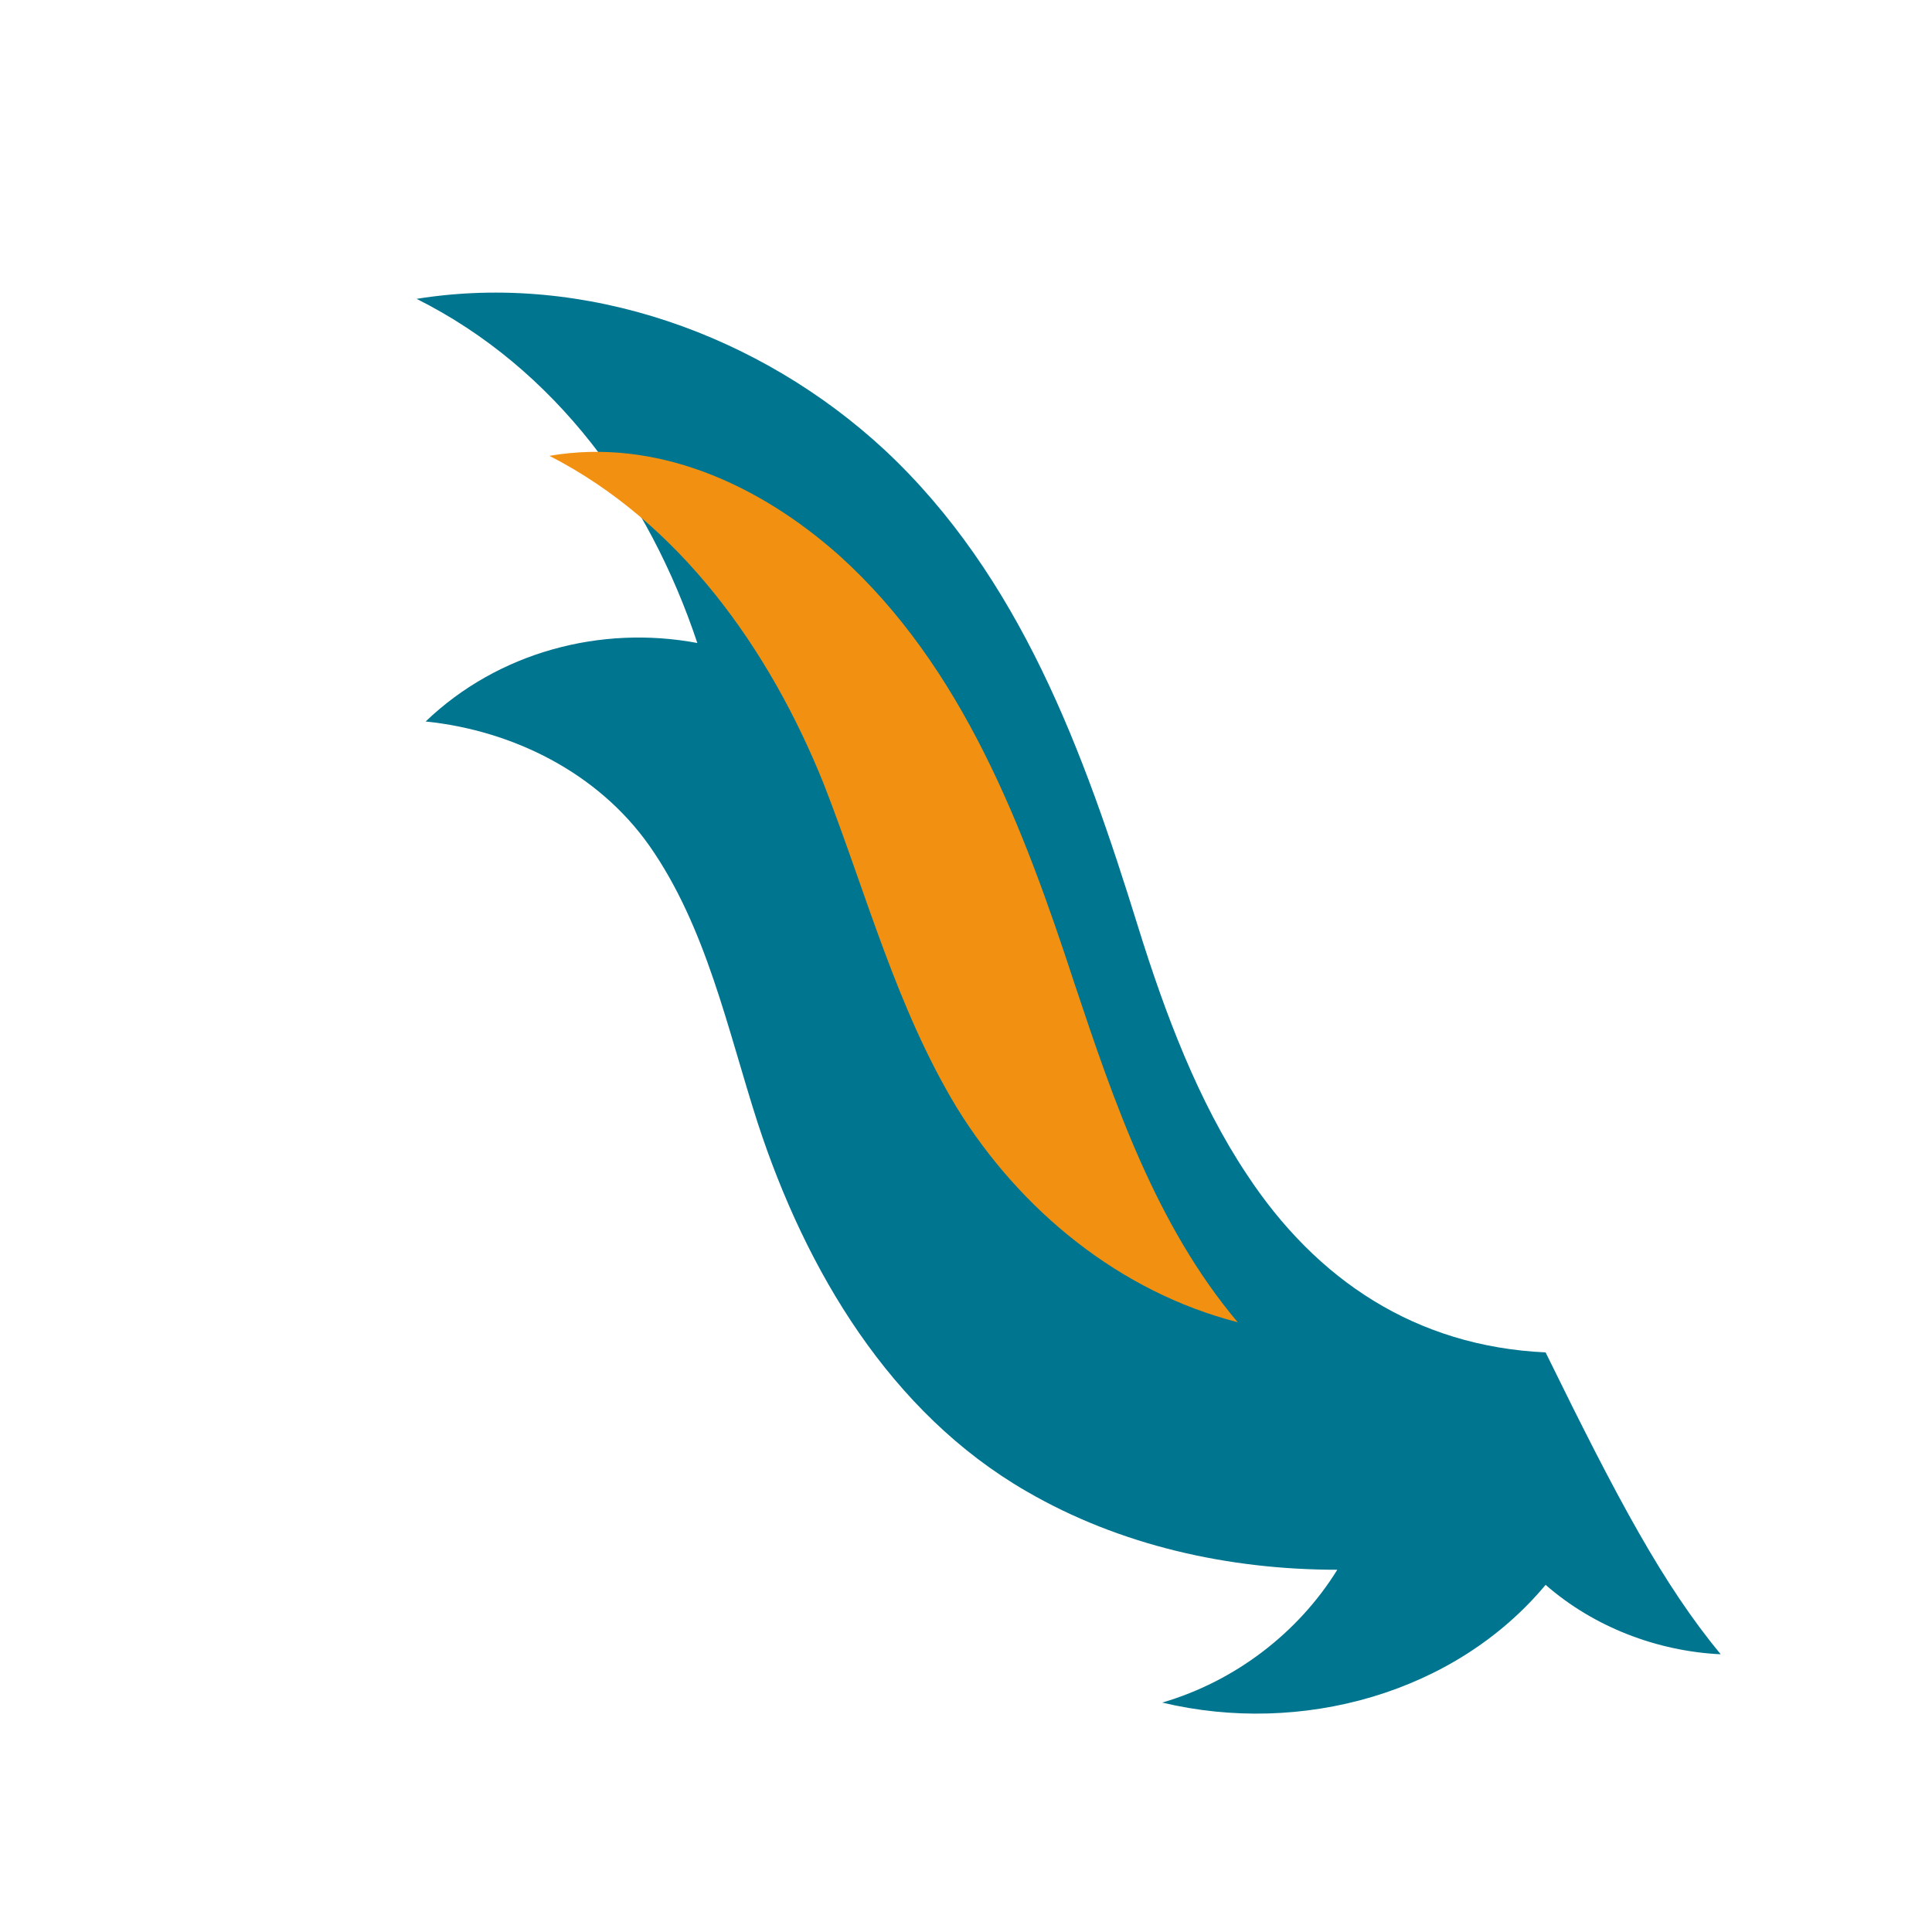
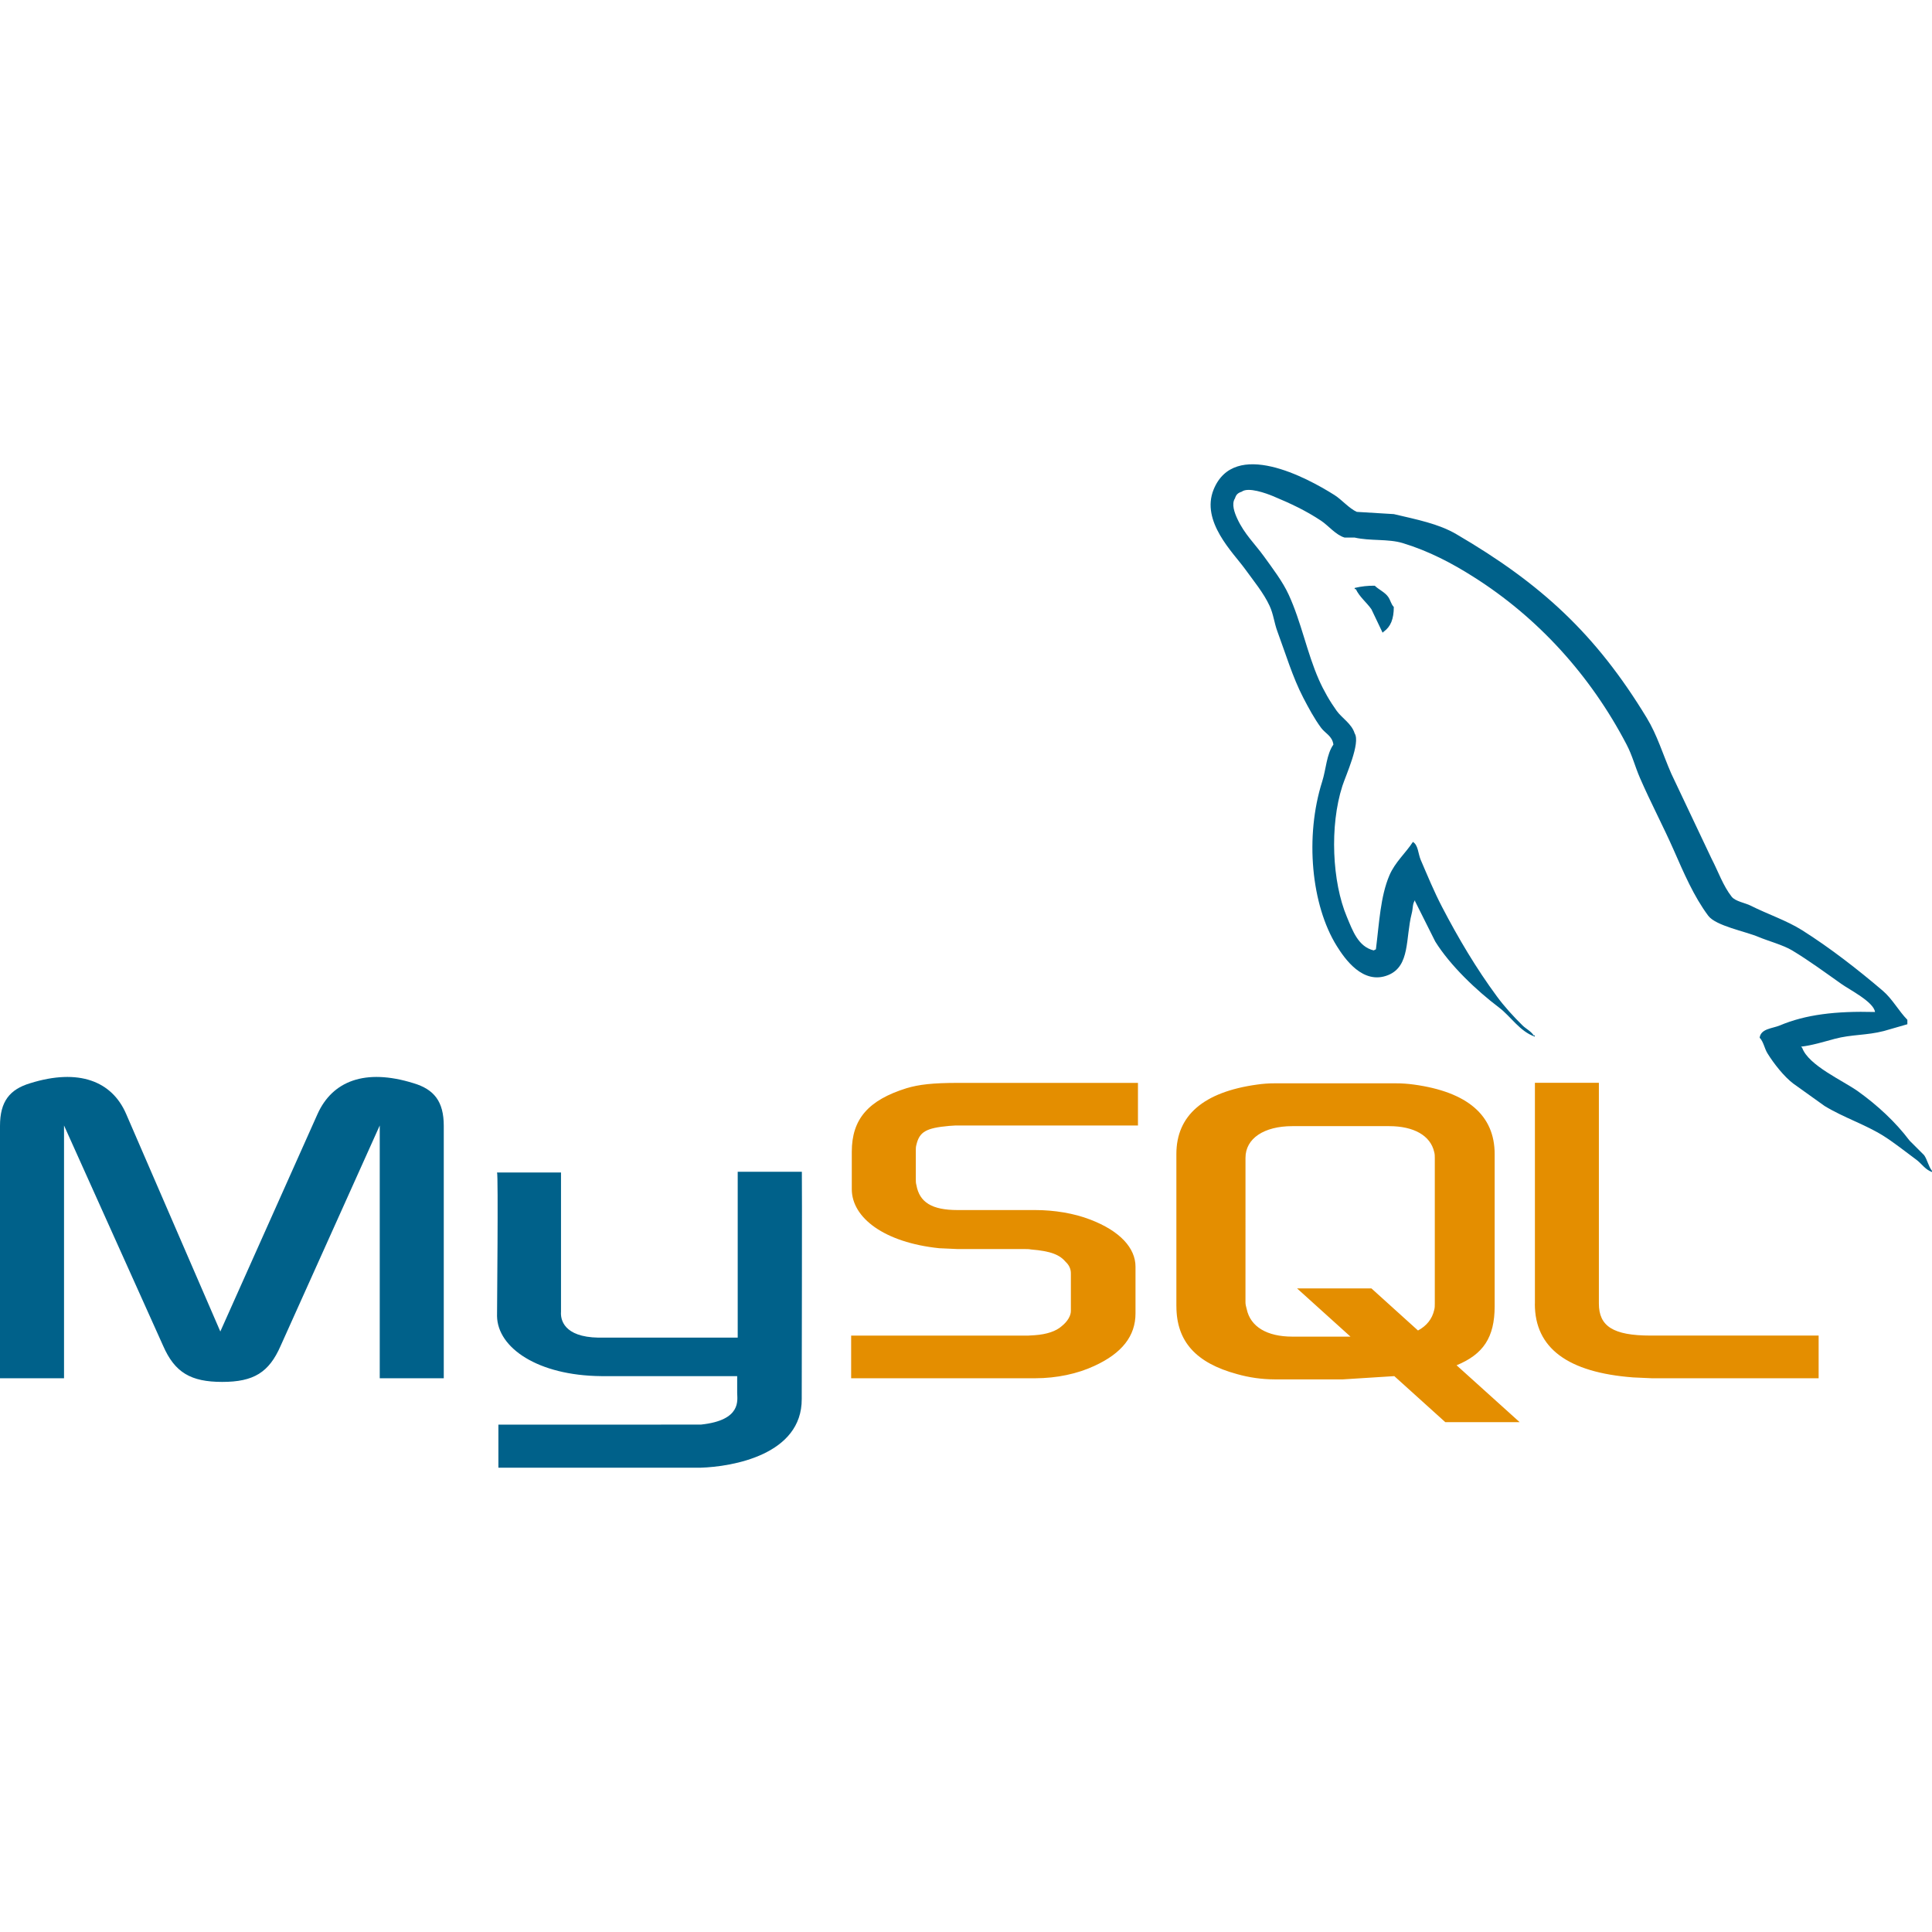
<svg xmlns="http://www.w3.org/2000/svg" viewBox="0 0 128 128">
-   <path fill="#00758F" d="M102.4 89.6c-8.6-.4-15.2-4.8-19.8-11.8-3.2-4.8-5.4-10.6-7.2-16.4-3.6-11.6-7.8-23.2-16.8-31.6C50.4 22.2 38.8 18 27.6 19.8c9.2 4.6 15.4 13.2 18.6 22.8-6.4-1.2-13.2.6-18 5.2 5.8.6 11.4 3.4 14.8 8.2 3.8 5.4 5.2 12.2 7.2 18.4 3.2 9.8 8.8 19.2 17.8 24.4 6.2 3.6 13.4 5.2 20.6 5.2-2.6 4.2-6.8 7.4-11.6 8.8 9.2 2.2 19.4-.6 25.4-7.8 3.2 2.8 7.4 4.4 11.6 4.6-3.8-4.6-6.8-10.2-11.6-20z" />
-   <path fill="#F29111" d="M36.4 30.2c8.6 4.4 14.6 12.8 18.2 21.8 2.8 7.2 4.8 14.8 8.8 21.4 4.2 6.8 10.8 12.2 18.6 14.2-5.4-6.4-8.2-14.6-10.8-22.4-3.4-10.4-7.4-21-15.6-28.4-5.4-4.8-12.2-7.8-19.2-6.6z" />
+   <path fill="#00618A" d="M0 91.313h4.242V74.566l6.566 14.598c.773 1.77 1.832 2.391 3.914 2.391s3.098-.621 3.871-2.391l6.566-14.598v16.746h4.242V74.594c0-1.633-.652-2.422-2-2.828-3.223-1.004-5.383-.137-6.363 2.039l-6.441 14.41-6.238-14.41c-.937-2.176-3.14-3.043-6.359-2.039-1.348.406-2 1.195-2 2.828zM32.93 77.68h4.238v9.227c-.039.5.16 1.676 2.484 1.715h9.223V77.633h4.25c.02 0-.008 14.984-.008 15.047.023 3.695-4.582 4.496-6.707 4.559H33.02v-2.852l13.414-.004c2.73-.285 2.406-1.645 2.406-2.098v-1.113h-9.012c-4.195-.039-6.863-1.871-6.898-3.977-.004-.191.09-9.422 0-9.516zm0 0" />
+   <path fill="#E48E00" d="M56.391 91.313h12.195c1.426 0 2.813-.301 3.914-.816 1.836-.84 2.73-1.984 2.73-3.48v-3.098c0-1.223-1.016-2.367-3.016-3.125-1.059-.41-2.367-.625-3.629-.625h-5.141c-1.711 0-2.527-.516-2.73-1.656-.039-.137-.039-.246-.039-.383V76.2c0-.109 0-.219.039-.355.203-.867.652-1.113 2.16-1.25l.41-.027h12.109v-2.824H63.488c-1.711 0-2.609.109-3.426.352-2.527.789-3.629 2.039-3.629 4.215v2.473c0 1.902 2.16 3.535 5.789 3.914l1.223.055h4.406c.164 0 .324 0 .449.027 1.344.109 1.914.355 2.324.844.211.195.332.473.324.758v2.477c0 .297-.203.68-.609 1.004-.367.328-.98.543-1.793.598l-.449.027H56.391zm45.297-4.922c0 2.91 2.164 4.539 6.523 4.867l1.227.055h11.051v-2.828h-11.133c-2.488 0-3.426-.625-3.426-2.121V71.738h-4.238V86.39zm-23.75.148V76.457c0-2.559 1.801-4.113 5.355-4.602a7.976 7.976 0 0 1 1.145-.082h8.047c.41 0 .777.027 1.188.082 3.555.488 5.352 2.043 5.352 4.602v10.082c0 2.078-.762 3.188-2.523 3.914l4.18 3.77h-4.926l-3.379-3.051-3.402.215H84.44a9.23 9.23 0 0 1-2.492-.352c-2.699-.734-4.008-2.152-4.008-4.496zm4.578-.246c0 .137.039.273.082.438.246 1.172 1.348 1.824 3.023 1.824h3.852l-3.539-3.195h4.926l3.086 2.789c.57-.305.941-.766 1.074-1.363.039-.137.039-.273.039-.41v-9.668c0-.109 0-.246-.039-.383-.246-1.09-1.348-1.715-2.984-1.715h-6.414c-1.879 0-3.105.816-3.105 2.098zm0 0" />
+   <path fill="#00618A" d="M124.219 67.047c-2.605-.07-4.598.172-6.301.891-.484.203-1.258.207-1.336.813.266.281.309.699.52 1.039.406.66 1.094 1.539 1.707 2l2.074 1.484c1.273.777 2.699 1.223 3.93 2 .723.461 1.441 1.039 2.148 1.559.348.254.582.656 1.039.816v-.074c-.238-.305-.301-.723-.52-1.039l-.965-.965c-.941-1.25-2.137-2.348-3.41-3.262-1.016-.727-3.281-1.711-3.707-2.891l-.074-.074c.719-.078 1.563-.34 2.223-.516 1.117-.301 2.113-.223 3.262-.52l1.559-.449v-.293c-.582-.598-.996-1.387-1.633-1.93-1.656-1.41-3.469-2.824-5.336-4.004-1.035-.652-2.312-1.074-3.41-1.629-.367-.187-1.016-.281-1.262-.594-.574-.734-.887-1.664-1.332-2.52l-2.668-5.633c-.562-1.285-.93-2.555-1.633-3.707-3.363-5.535-6.988-8.875-12.602-12.156-1.191-.699-2.633-.973-4.148-1.332l-2.449-.148c-.496-.211-1.012-.82-1.48-1.113-1.859-1.176-6.629-3.73-8.008-.371-.867 2.121 1.301 4.191 2.078 5.266.543.754 1.242 1.598 1.629 2.445.258.555.301 1.113.52 1.703.539 1.453 1.008 3.031 1.707 4.375.352.68.738 1.395 1.184 2 .273.371.742.539.816 1.113-.457.641-.484 1.633-.742 2.445-1.16 3.652-.723 8.191.965 10.898.516.828 1.734 2.609 3.41 1.926 1.465-.598 1.137-2.445 1.555-4.078.098-.367.039-.641.223-.887v.074l1.336 2.668c.988 1.59 2.738 3.25 4.223 4.371.773.582 1.379 1.59 2.375 1.93V68.6h-.074c-.195-.297-.496-.422-.742-.664-.582-.57-1.227-1.277-1.703-1.93-1.352-1.832-2.547-3.84-3.633-5.93-.52-.996-.973-2.098-1.41-3.113-.168-.391-.164-.984-.516-1.184-.48.742-1.187 1.344-1.559 2.223-.594 1.402-.668 3.117-.891 4.891l-.148.074c-1.031-.25-1.395-1.312-1.777-2.223-.973-2.305-1.152-6.02-.297-8.672.219-.687 1.219-2.852.813-3.484-.191-.633-.828-1-1.184-1.484a11.7 11.7 0 0 1-1.187-2.074c-.793-1.801-1.164-3.816-2-5.633-.398-.871-1.074-1.75-1.629-2.523-.617-.855-1.305-1.484-1.781-2.52-.168-.367-.398-.957-.148-1.336.078-.254.195-.359.445-.441.43-.332 1.629.109 2.074.293 1.191.496 2.184.965 3.191 1.633.48.32.969.941 1.555 1.113h.668c1.043.238 2.211.07 3.188.367 1.723.523 3.27 1.34 4.668 2.227 4.273 2.695 7.766 6.535 10.156 11.117.387.738.551 1.441.891 2.223.684 1.578 1.543 3.203 2.223 4.746s1.34 3.094 2.297 4.375c.504.672 2.453 1.031 3.336 1.406.621.262 1.637.535 2.223.891 1.125.676 2.211 1.48 3.266 2.223.523.375 2.141 1.188 2.223 1.855zM91.082 38.805a5.26 5.26 0 0 0-1.332.148v.074h.074c.258.535.715.879 1.035 1.336l.742 1.555.074-.07c.461-.324.668-.844.668-1.633-.187-.195-.211-.437-.371-.668-.211-.309-.621-.48-.891-.742zm0 0" />
</svg>
